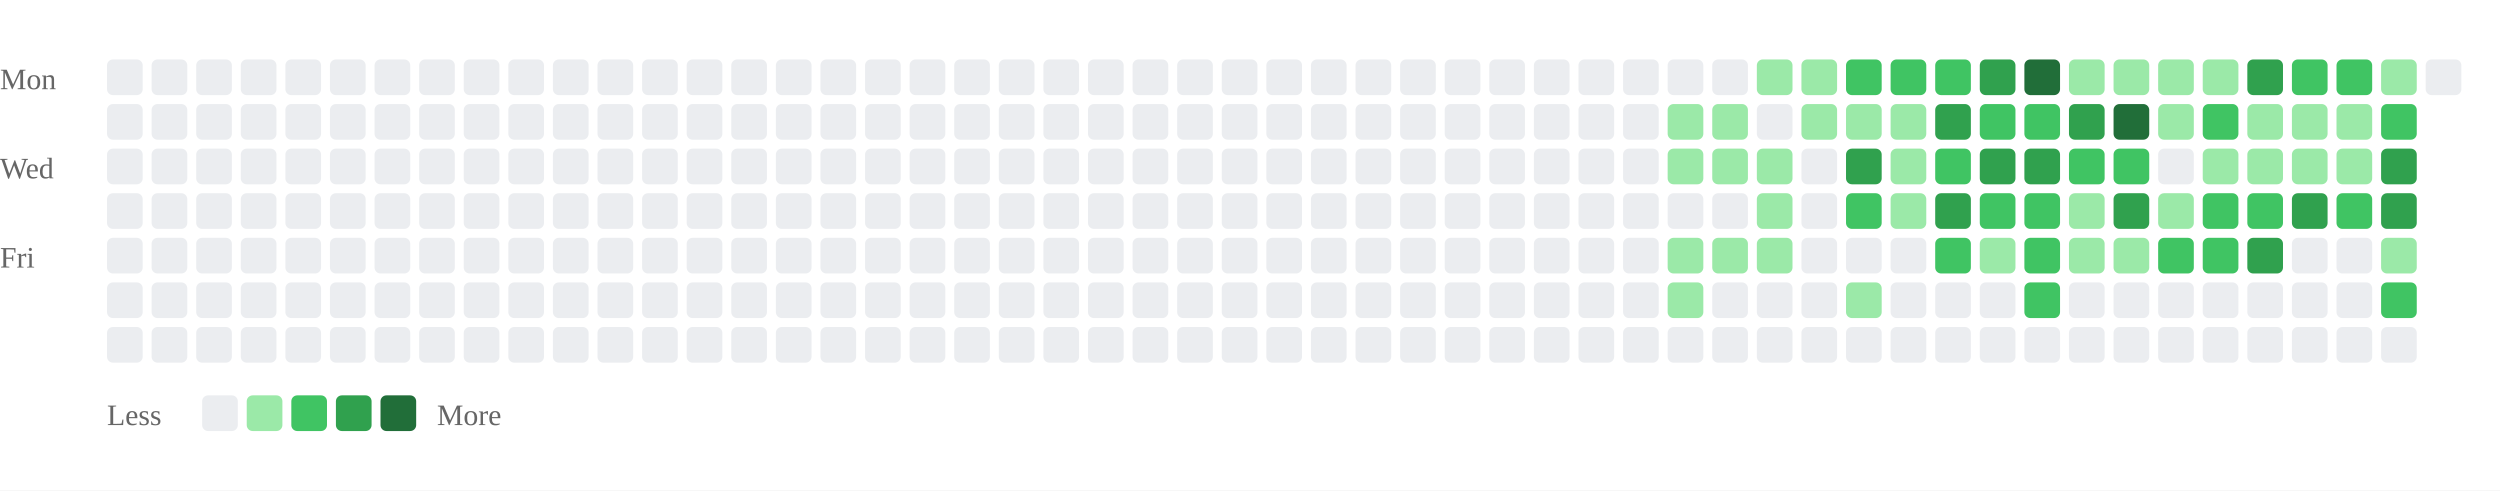
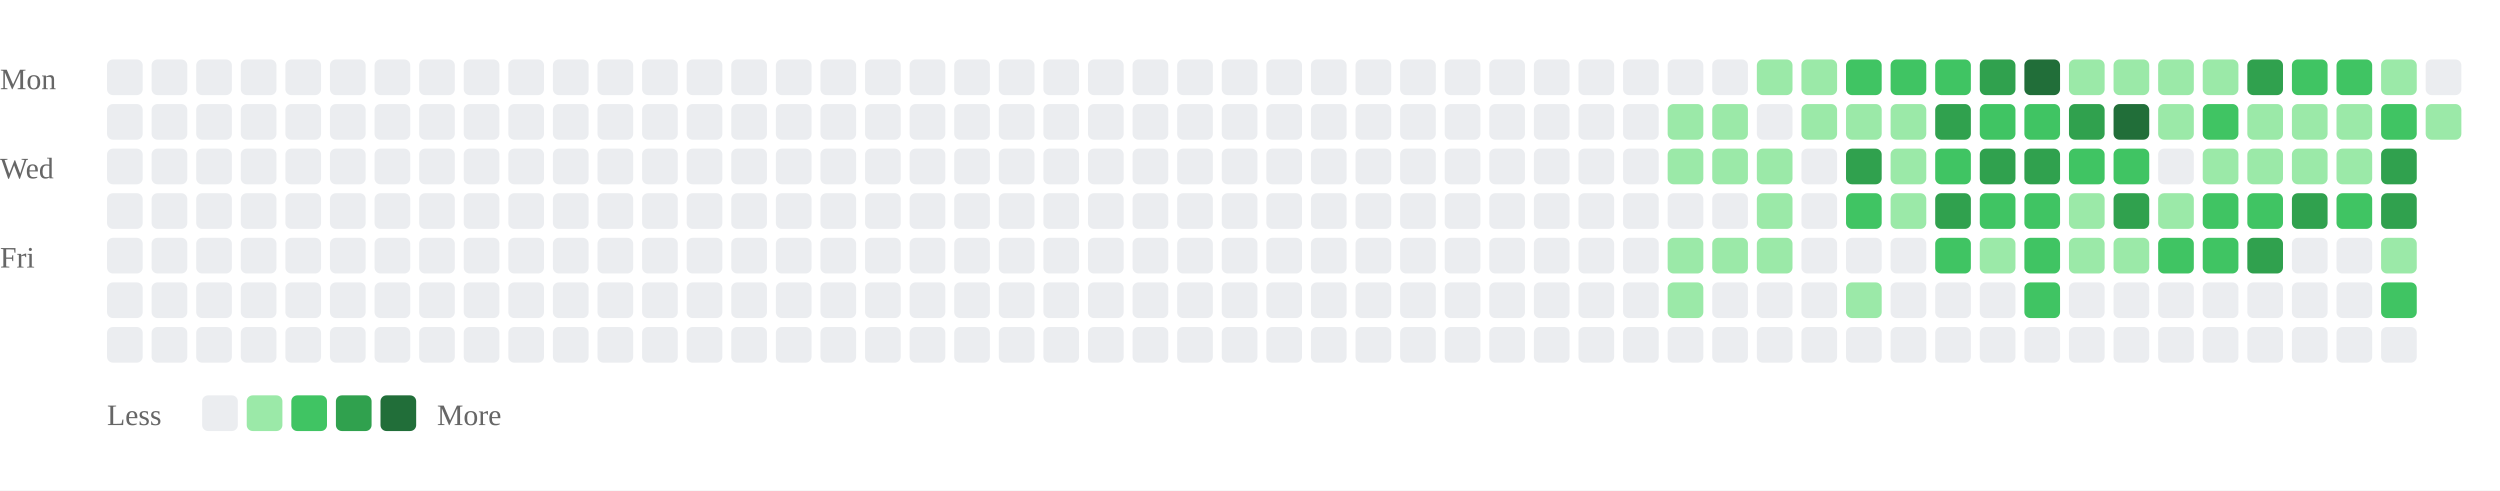
<svg xmlns="http://www.w3.org/2000/svg" width="841" height="165" role="img" aria-label="GitLab contribution heatmap for jianjiale">
  <rect width="100%" height="100%" fill="#ffffff" />
  <text x="0" y="30" font-size="10" fill="#666">Mon</text>
  <text x="0" y="45" font-size="10" fill="#666" />
  <text x="0" y="60" font-size="10" fill="#666">Wed</text>
  <text x="0" y="75" font-size="10" fill="#666" />
  <text x="0" y="90" font-size="10" fill="#666">Fri</text>
  <text x="0" y="105" font-size="10" fill="#666" />
  <text x="0" y="120" font-size="10" fill="#666" />
  <rect x="36" y="20" width="12" height="12" rx="2" fill="#ebedf0" data-date="2025-09-22" data-count="0" />
  <rect x="36" y="35" width="12" height="12" rx="2" fill="#ebedf0" data-date="2025-09-23" data-count="0" />
  <rect x="36" y="50" width="12" height="12" rx="2" fill="#ebedf0" data-date="2025-09-24" data-count="0" />
  <rect x="36" y="65" width="12" height="12" rx="2" fill="#ebedf0" data-date="2025-09-25" data-count="0" />
  <rect x="36" y="80" width="12" height="12" rx="2" fill="#ebedf0" data-date="2025-09-26" data-count="0" />
  <rect x="36" y="95" width="12" height="12" rx="2" fill="#ebedf0" data-date="2025-09-27" data-count="0" />
  <rect x="36" y="110" width="12" height="12" rx="2" fill="#ebedf0" data-date="2025-09-28" data-count="0" />
  <rect x="51" y="20" width="12" height="12" rx="2" fill="#ebedf0" data-date="2025-09-29" data-count="0" />
  <rect x="51" y="35" width="12" height="12" rx="2" fill="#ebedf0" data-date="2025-09-30" data-count="0" />
  <rect x="51" y="50" width="12" height="12" rx="2" fill="#ebedf0" data-date="2025-10-01" data-count="0" />
  <rect x="51" y="65" width="12" height="12" rx="2" fill="#ebedf0" data-date="2025-10-02" data-count="0" />
  <rect x="51" y="80" width="12" height="12" rx="2" fill="#ebedf0" data-date="2025-10-03" data-count="0" />
  <rect x="51" y="95" width="12" height="12" rx="2" fill="#ebedf0" data-date="2025-10-04" data-count="0" />
  <rect x="51" y="110" width="12" height="12" rx="2" fill="#ebedf0" data-date="2025-10-05" data-count="0" />
  <rect x="66" y="20" width="12" height="12" rx="2" fill="#ebedf0" data-date="2025-10-06" data-count="0" />
  <rect x="66" y="35" width="12" height="12" rx="2" fill="#ebedf0" data-date="2025-10-07" data-count="0" />
  <rect x="66" y="50" width="12" height="12" rx="2" fill="#ebedf0" data-date="2025-10-08" data-count="0" />
  <rect x="66" y="65" width="12" height="12" rx="2" fill="#ebedf0" data-date="2025-10-09" data-count="0" />
  <rect x="66" y="80" width="12" height="12" rx="2" fill="#ebedf0" data-date="2025-10-10" data-count="0" />
  <rect x="66" y="95" width="12" height="12" rx="2" fill="#ebedf0" data-date="2025-10-11" data-count="0" />
  <rect x="66" y="110" width="12" height="12" rx="2" fill="#ebedf0" data-date="2025-10-12" data-count="0" />
  <rect x="81" y="20" width="12" height="12" rx="2" fill="#ebedf0" data-date="2025-10-13" data-count="0" />
  <rect x="81" y="35" width="12" height="12" rx="2" fill="#ebedf0" data-date="2025-10-14" data-count="0" />
  <rect x="81" y="50" width="12" height="12" rx="2" fill="#ebedf0" data-date="2025-10-15" data-count="0" />
  <rect x="81" y="65" width="12" height="12" rx="2" fill="#ebedf0" data-date="2025-10-16" data-count="0" />
  <rect x="81" y="80" width="12" height="12" rx="2" fill="#ebedf0" data-date="2025-10-17" data-count="0" />
  <rect x="81" y="95" width="12" height="12" rx="2" fill="#ebedf0" data-date="2025-10-18" data-count="0" />
  <rect x="81" y="110" width="12" height="12" rx="2" fill="#ebedf0" data-date="2025-10-19" data-count="0" />
  <rect x="96" y="20" width="12" height="12" rx="2" fill="#ebedf0" data-date="2025-10-20" data-count="0" />
  <rect x="96" y="35" width="12" height="12" rx="2" fill="#ebedf0" data-date="2025-10-21" data-count="0" />
  <rect x="96" y="50" width="12" height="12" rx="2" fill="#ebedf0" data-date="2025-10-22" data-count="0" />
  <rect x="96" y="65" width="12" height="12" rx="2" fill="#ebedf0" data-date="2025-10-23" data-count="0" />
  <rect x="96" y="80" width="12" height="12" rx="2" fill="#ebedf0" data-date="2025-10-24" data-count="0" />
  <rect x="96" y="95" width="12" height="12" rx="2" fill="#ebedf0" data-date="2025-10-25" data-count="0" />
  <rect x="96" y="110" width="12" height="12" rx="2" fill="#ebedf0" data-date="2025-10-26" data-count="0" />
  <rect x="111" y="20" width="12" height="12" rx="2" fill="#ebedf0" data-date="2025-10-27" data-count="0" />
  <rect x="111" y="35" width="12" height="12" rx="2" fill="#ebedf0" data-date="2025-10-28" data-count="0" />
  <rect x="111" y="50" width="12" height="12" rx="2" fill="#ebedf0" data-date="2025-10-29" data-count="0" />
  <rect x="111" y="65" width="12" height="12" rx="2" fill="#ebedf0" data-date="2025-10-30" data-count="0" />
  <rect x="111" y="80" width="12" height="12" rx="2" fill="#ebedf0" data-date="2025-10-31" data-count="0" />
  <rect x="111" y="95" width="12" height="12" rx="2" fill="#ebedf0" data-date="2025-11-01" data-count="0" />
  <rect x="111" y="110" width="12" height="12" rx="2" fill="#ebedf0" data-date="2025-11-02" data-count="0" />
  <rect x="126" y="20" width="12" height="12" rx="2" fill="#ebedf0" data-date="2025-11-03" data-count="0" />
  <rect x="126" y="35" width="12" height="12" rx="2" fill="#ebedf0" data-date="2025-11-04" data-count="0" />
  <rect x="126" y="50" width="12" height="12" rx="2" fill="#ebedf0" data-date="2025-11-05" data-count="0" />
  <rect x="126" y="65" width="12" height="12" rx="2" fill="#ebedf0" data-date="2025-11-06" data-count="0" />
  <rect x="126" y="80" width="12" height="12" rx="2" fill="#ebedf0" data-date="2025-11-07" data-count="0" />
  <rect x="126" y="95" width="12" height="12" rx="2" fill="#ebedf0" data-date="2025-11-08" data-count="0" />
  <rect x="126" y="110" width="12" height="12" rx="2" fill="#ebedf0" data-date="2025-11-09" data-count="0" />
  <rect x="141" y="20" width="12" height="12" rx="2" fill="#ebedf0" data-date="2025-11-10" data-count="0" />
  <rect x="141" y="35" width="12" height="12" rx="2" fill="#ebedf0" data-date="2025-11-11" data-count="0" />
  <rect x="141" y="50" width="12" height="12" rx="2" fill="#ebedf0" data-date="2025-11-12" data-count="0" />
  <rect x="141" y="65" width="12" height="12" rx="2" fill="#ebedf0" data-date="2025-11-13" data-count="0" />
  <rect x="141" y="80" width="12" height="12" rx="2" fill="#ebedf0" data-date="2025-11-14" data-count="0" />
  <rect x="141" y="95" width="12" height="12" rx="2" fill="#ebedf0" data-date="2025-11-15" data-count="0" />
  <rect x="141" y="110" width="12" height="12" rx="2" fill="#ebedf0" data-date="2025-11-16" data-count="0" />
  <rect x="156" y="20" width="12" height="12" rx="2" fill="#ebedf0" data-date="2025-11-17" data-count="0" />
  <rect x="156" y="35" width="12" height="12" rx="2" fill="#ebedf0" data-date="2025-11-18" data-count="0" />
  <rect x="156" y="50" width="12" height="12" rx="2" fill="#ebedf0" data-date="2025-11-19" data-count="0" />
  <rect x="156" y="65" width="12" height="12" rx="2" fill="#ebedf0" data-date="2025-11-20" data-count="0" />
  <rect x="156" y="80" width="12" height="12" rx="2" fill="#ebedf0" data-date="2025-11-21" data-count="0" />
  <rect x="156" y="95" width="12" height="12" rx="2" fill="#ebedf0" data-date="2025-11-22" data-count="0" />
  <rect x="156" y="110" width="12" height="12" rx="2" fill="#ebedf0" data-date="2025-11-23" data-count="0" />
  <rect x="171" y="20" width="12" height="12" rx="2" fill="#ebedf0" data-date="2025-11-24" data-count="0" />
  <rect x="171" y="35" width="12" height="12" rx="2" fill="#ebedf0" data-date="2025-11-25" data-count="0" />
  <rect x="171" y="50" width="12" height="12" rx="2" fill="#ebedf0" data-date="2025-11-26" data-count="0" />
  <rect x="171" y="65" width="12" height="12" rx="2" fill="#ebedf0" data-date="2025-11-27" data-count="0" />
  <rect x="171" y="80" width="12" height="12" rx="2" fill="#ebedf0" data-date="2025-11-28" data-count="0" />
  <rect x="171" y="95" width="12" height="12" rx="2" fill="#ebedf0" data-date="2025-11-29" data-count="0" />
  <rect x="171" y="110" width="12" height="12" rx="2" fill="#ebedf0" data-date="2025-11-30" data-count="0" />
  <rect x="186" y="20" width="12" height="12" rx="2" fill="#ebedf0" data-date="2025-12-01" data-count="0" />
  <rect x="186" y="35" width="12" height="12" rx="2" fill="#ebedf0" data-date="2025-12-02" data-count="0" />
  <rect x="186" y="50" width="12" height="12" rx="2" fill="#ebedf0" data-date="2025-12-03" data-count="0" />
  <rect x="186" y="65" width="12" height="12" rx="2" fill="#ebedf0" data-date="2025-12-04" data-count="0" />
  <rect x="186" y="80" width="12" height="12" rx="2" fill="#ebedf0" data-date="2025-12-05" data-count="0" />
  <rect x="186" y="95" width="12" height="12" rx="2" fill="#ebedf0" data-date="2025-12-06" data-count="0" />
  <rect x="186" y="110" width="12" height="12" rx="2" fill="#ebedf0" data-date="2025-12-07" data-count="0" />
  <rect x="201" y="20" width="12" height="12" rx="2" fill="#ebedf0" data-date="2025-12-08" data-count="0" />
  <rect x="201" y="35" width="12" height="12" rx="2" fill="#ebedf0" data-date="2025-12-09" data-count="0" />
  <rect x="201" y="50" width="12" height="12" rx="2" fill="#ebedf0" data-date="2025-12-10" data-count="0" />
  <rect x="201" y="65" width="12" height="12" rx="2" fill="#ebedf0" data-date="2025-12-11" data-count="0" />
  <rect x="201" y="80" width="12" height="12" rx="2" fill="#ebedf0" data-date="2025-12-12" data-count="0" />
  <rect x="201" y="95" width="12" height="12" rx="2" fill="#ebedf0" data-date="2025-12-13" data-count="0" />
  <rect x="201" y="110" width="12" height="12" rx="2" fill="#ebedf0" data-date="2025-12-14" data-count="0" />
  <rect x="216" y="20" width="12" height="12" rx="2" fill="#ebedf0" data-date="2025-12-15" data-count="0" />
  <rect x="216" y="35" width="12" height="12" rx="2" fill="#ebedf0" data-date="2025-12-16" data-count="0" />
  <rect x="216" y="50" width="12" height="12" rx="2" fill="#ebedf0" data-date="2025-12-17" data-count="0" />
  <rect x="216" y="65" width="12" height="12" rx="2" fill="#ebedf0" data-date="2025-12-18" data-count="0" />
  <rect x="216" y="80" width="12" height="12" rx="2" fill="#ebedf0" data-date="2025-12-19" data-count="0" />
  <rect x="216" y="95" width="12" height="12" rx="2" fill="#ebedf0" data-date="2025-12-20" data-count="0" />
  <rect x="216" y="110" width="12" height="12" rx="2" fill="#ebedf0" data-date="2025-12-21" data-count="0" />
  <rect x="231" y="20" width="12" height="12" rx="2" fill="#ebedf0" data-date="2025-12-22" data-count="0" />
  <rect x="231" y="35" width="12" height="12" rx="2" fill="#ebedf0" data-date="2025-12-23" data-count="0" />
  <rect x="231" y="50" width="12" height="12" rx="2" fill="#ebedf0" data-date="2025-12-24" data-count="0" />
  <rect x="231" y="65" width="12" height="12" rx="2" fill="#ebedf0" data-date="2025-12-25" data-count="0" />
  <rect x="231" y="80" width="12" height="12" rx="2" fill="#ebedf0" data-date="2025-12-26" data-count="0" />
  <rect x="231" y="95" width="12" height="12" rx="2" fill="#ebedf0" data-date="2025-12-27" data-count="0" />
  <rect x="231" y="110" width="12" height="12" rx="2" fill="#ebedf0" data-date="2025-12-28" data-count="0" />
  <rect x="246" y="20" width="12" height="12" rx="2" fill="#ebedf0" data-date="2025-12-29" data-count="0" />
  <rect x="246" y="35" width="12" height="12" rx="2" fill="#ebedf0" data-date="2025-12-30" data-count="0" />
  <rect x="246" y="50" width="12" height="12" rx="2" fill="#ebedf0" data-date="2025-12-31" data-count="0" />
  <rect x="246" y="65" width="12" height="12" rx="2" fill="#ebedf0" data-date="2026-01-01" data-count="0" />
  <rect x="246" y="80" width="12" height="12" rx="2" fill="#ebedf0" data-date="2026-01-02" data-count="0" />
  <rect x="246" y="95" width="12" height="12" rx="2" fill="#ebedf0" data-date="2026-01-03" data-count="0" />
  <rect x="246" y="110" width="12" height="12" rx="2" fill="#ebedf0" data-date="2026-01-04" data-count="0" />
  <rect x="261" y="20" width="12" height="12" rx="2" fill="#ebedf0" data-date="2026-01-05" data-count="0" />
  <rect x="261" y="35" width="12" height="12" rx="2" fill="#ebedf0" data-date="2026-01-06" data-count="0" />
  <rect x="261" y="50" width="12" height="12" rx="2" fill="#ebedf0" data-date="2026-01-07" data-count="0" />
  <rect x="261" y="65" width="12" height="12" rx="2" fill="#ebedf0" data-date="2026-01-08" data-count="0" />
  <rect x="261" y="80" width="12" height="12" rx="2" fill="#ebedf0" data-date="2026-01-09" data-count="0" />
  <rect x="261" y="95" width="12" height="12" rx="2" fill="#ebedf0" data-date="2026-01-10" data-count="0" />
  <rect x="261" y="110" width="12" height="12" rx="2" fill="#ebedf0" data-date="2026-01-11" data-count="0" />
  <rect x="276" y="20" width="12" height="12" rx="2" fill="#ebedf0" data-date="2026-01-12" data-count="0" />
  <rect x="276" y="35" width="12" height="12" rx="2" fill="#ebedf0" data-date="2026-01-13" data-count="0" />
  <rect x="276" y="50" width="12" height="12" rx="2" fill="#ebedf0" data-date="2026-01-14" data-count="0" />
  <rect x="276" y="65" width="12" height="12" rx="2" fill="#ebedf0" data-date="2026-01-15" data-count="0" />
  <rect x="276" y="80" width="12" height="12" rx="2" fill="#ebedf0" data-date="2026-01-16" data-count="0" />
  <rect x="276" y="95" width="12" height="12" rx="2" fill="#ebedf0" data-date="2026-01-17" data-count="0" />
  <rect x="276" y="110" width="12" height="12" rx="2" fill="#ebedf0" data-date="2026-01-18" data-count="0" />
  <rect x="291" y="20" width="12" height="12" rx="2" fill="#ebedf0" data-date="2026-01-19" data-count="0" />
  <rect x="291" y="35" width="12" height="12" rx="2" fill="#ebedf0" data-date="2026-01-20" data-count="0" />
  <rect x="291" y="50" width="12" height="12" rx="2" fill="#ebedf0" data-date="2026-01-21" data-count="0" />
  <rect x="291" y="65" width="12" height="12" rx="2" fill="#ebedf0" data-date="2026-01-22" data-count="0" />
  <rect x="291" y="80" width="12" height="12" rx="2" fill="#ebedf0" data-date="2026-01-23" data-count="0" />
  <rect x="291" y="95" width="12" height="12" rx="2" fill="#ebedf0" data-date="2026-01-24" data-count="0" />
  <rect x="291" y="110" width="12" height="12" rx="2" fill="#ebedf0" data-date="2026-01-25" data-count="0" />
  <rect x="306" y="20" width="12" height="12" rx="2" fill="#ebedf0" data-date="2026-01-26" data-count="0" />
  <rect x="306" y="35" width="12" height="12" rx="2" fill="#ebedf0" data-date="2026-01-27" data-count="0" />
  <rect x="306" y="50" width="12" height="12" rx="2" fill="#ebedf0" data-date="2026-01-28" data-count="0" />
  <rect x="306" y="65" width="12" height="12" rx="2" fill="#ebedf0" data-date="2026-01-29" data-count="0" />
  <rect x="306" y="80" width="12" height="12" rx="2" fill="#ebedf0" data-date="2026-01-30" data-count="0" />
  <rect x="306" y="95" width="12" height="12" rx="2" fill="#ebedf0" data-date="2026-01-31" data-count="0" />
  <rect x="306" y="110" width="12" height="12" rx="2" fill="#ebedf0" data-date="2026-02-01" data-count="0" />
  <rect x="321" y="20" width="12" height="12" rx="2" fill="#ebedf0" data-date="2026-02-02" data-count="0" />
  <rect x="321" y="35" width="12" height="12" rx="2" fill="#ebedf0" data-date="2026-02-03" data-count="0" />
  <rect x="321" y="50" width="12" height="12" rx="2" fill="#ebedf0" data-date="2026-02-04" data-count="0" />
  <rect x="321" y="65" width="12" height="12" rx="2" fill="#ebedf0" data-date="2026-02-05" data-count="0" />
  <rect x="321" y="80" width="12" height="12" rx="2" fill="#ebedf0" data-date="2026-02-06" data-count="0" />
  <rect x="321" y="95" width="12" height="12" rx="2" fill="#ebedf0" data-date="2026-02-07" data-count="0" />
  <rect x="321" y="110" width="12" height="12" rx="2" fill="#ebedf0" data-date="2026-02-08" data-count="0" />
  <rect x="336" y="20" width="12" height="12" rx="2" fill="#ebedf0" data-date="2026-02-09" data-count="0" />
  <rect x="336" y="35" width="12" height="12" rx="2" fill="#ebedf0" data-date="2026-02-10" data-count="0" />
  <rect x="336" y="50" width="12" height="12" rx="2" fill="#ebedf0" data-date="2026-02-11" data-count="0" />
  <rect x="336" y="65" width="12" height="12" rx="2" fill="#ebedf0" data-date="2026-02-12" data-count="0" />
  <rect x="336" y="80" width="12" height="12" rx="2" fill="#ebedf0" data-date="2026-02-13" data-count="0" />
  <rect x="336" y="95" width="12" height="12" rx="2" fill="#ebedf0" data-date="2026-02-14" data-count="0" />
  <rect x="336" y="110" width="12" height="12" rx="2" fill="#ebedf0" data-date="2026-02-15" data-count="0" />
  <rect x="351" y="20" width="12" height="12" rx="2" fill="#ebedf0" data-date="2026-02-16" data-count="0" />
  <rect x="351" y="35" width="12" height="12" rx="2" fill="#ebedf0" data-date="2026-02-17" data-count="0" />
  <rect x="351" y="50" width="12" height="12" rx="2" fill="#ebedf0" data-date="2026-02-18" data-count="0" />
  <rect x="351" y="65" width="12" height="12" rx="2" fill="#ebedf0" data-date="2026-02-19" data-count="0" />
  <rect x="351" y="80" width="12" height="12" rx="2" fill="#ebedf0" data-date="2026-02-20" data-count="0" />
  <rect x="351" y="95" width="12" height="12" rx="2" fill="#ebedf0" data-date="2026-02-21" data-count="0" />
  <rect x="351" y="110" width="12" height="12" rx="2" fill="#ebedf0" data-date="2026-02-22" data-count="0" />
  <rect x="366" y="20" width="12" height="12" rx="2" fill="#ebedf0" data-date="2026-02-23" data-count="0" />
  <rect x="366" y="35" width="12" height="12" rx="2" fill="#ebedf0" data-date="2026-02-24" data-count="0" />
  <rect x="366" y="50" width="12" height="12" rx="2" fill="#ebedf0" data-date="2026-02-25" data-count="0" />
  <rect x="366" y="65" width="12" height="12" rx="2" fill="#ebedf0" data-date="2026-02-26" data-count="0" />
  <rect x="366" y="80" width="12" height="12" rx="2" fill="#ebedf0" data-date="2026-02-27" data-count="0" />
  <rect x="366" y="95" width="12" height="12" rx="2" fill="#ebedf0" data-date="2026-02-28" data-count="0" />
  <rect x="366" y="110" width="12" height="12" rx="2" fill="#ebedf0" data-date="2026-03-01" data-count="0" />
  <rect x="381" y="20" width="12" height="12" rx="2" fill="#ebedf0" data-date="2026-03-02" data-count="0" />
  <rect x="381" y="35" width="12" height="12" rx="2" fill="#ebedf0" data-date="2026-03-03" data-count="0" />
  <rect x="381" y="50" width="12" height="12" rx="2" fill="#ebedf0" data-date="2026-03-04" data-count="0" />
  <rect x="381" y="65" width="12" height="12" rx="2" fill="#ebedf0" data-date="2026-03-05" data-count="0" />
  <rect x="381" y="80" width="12" height="12" rx="2" fill="#ebedf0" data-date="2026-03-06" data-count="0" />
  <rect x="381" y="95" width="12" height="12" rx="2" fill="#ebedf0" data-date="2026-03-07" data-count="0" />
  <rect x="381" y="110" width="12" height="12" rx="2" fill="#ebedf0" data-date="2026-03-08" data-count="0" />
  <rect x="396" y="20" width="12" height="12" rx="2" fill="#ebedf0" data-date="2026-03-09" data-count="0" />
  <rect x="396" y="35" width="12" height="12" rx="2" fill="#ebedf0" data-date="2026-03-10" data-count="0" />
  <rect x="396" y="50" width="12" height="12" rx="2" fill="#ebedf0" data-date="2026-03-11" data-count="0" />
  <rect x="396" y="65" width="12" height="12" rx="2" fill="#ebedf0" data-date="2026-03-12" data-count="0" />
  <rect x="396" y="80" width="12" height="12" rx="2" fill="#ebedf0" data-date="2026-03-13" data-count="0" />
  <rect x="396" y="95" width="12" height="12" rx="2" fill="#ebedf0" data-date="2026-03-14" data-count="0" />
  <rect x="396" y="110" width="12" height="12" rx="2" fill="#ebedf0" data-date="2026-03-15" data-count="0" />
  <rect x="411" y="20" width="12" height="12" rx="2" fill="#ebedf0" data-date="2026-03-16" data-count="0" />
  <rect x="411" y="35" width="12" height="12" rx="2" fill="#ebedf0" data-date="2026-03-17" data-count="0" />
  <rect x="411" y="50" width="12" height="12" rx="2" fill="#ebedf0" data-date="2026-03-18" data-count="0" />
  <rect x="411" y="65" width="12" height="12" rx="2" fill="#ebedf0" data-date="2026-03-19" data-count="0" />
  <rect x="411" y="80" width="12" height="12" rx="2" fill="#ebedf0" data-date="2026-03-20" data-count="0" />
  <rect x="411" y="95" width="12" height="12" rx="2" fill="#ebedf0" data-date="2026-03-21" data-count="0" />
  <rect x="411" y="110" width="12" height="12" rx="2" fill="#ebedf0" data-date="2026-03-22" data-count="0" />
  <rect x="426" y="20" width="12" height="12" rx="2" fill="#ebedf0" data-date="2026-03-23" data-count="0" />
  <rect x="426" y="35" width="12" height="12" rx="2" fill="#ebedf0" data-date="2026-03-24" data-count="0" />
  <rect x="426" y="50" width="12" height="12" rx="2" fill="#ebedf0" data-date="2026-03-25" data-count="0" />
  <rect x="426" y="65" width="12" height="12" rx="2" fill="#ebedf0" data-date="2026-03-26" data-count="0" />
  <rect x="426" y="80" width="12" height="12" rx="2" fill="#ebedf0" data-date="2026-03-27" data-count="0" />
  <rect x="426" y="95" width="12" height="12" rx="2" fill="#ebedf0" data-date="2026-03-28" data-count="0" />
  <rect x="426" y="110" width="12" height="12" rx="2" fill="#ebedf0" data-date="2026-03-29" data-count="0" />
  <rect x="441" y="20" width="12" height="12" rx="2" fill="#ebedf0" data-date="2026-03-30" data-count="0" />
  <rect x="441" y="35" width="12" height="12" rx="2" fill="#ebedf0" data-date="2026-03-31" data-count="0" />
  <rect x="441" y="50" width="12" height="12" rx="2" fill="#ebedf0" data-date="2026-04-01" data-count="0" />
  <rect x="441" y="65" width="12" height="12" rx="2" fill="#ebedf0" data-date="2026-04-02" data-count="0" />
  <rect x="441" y="80" width="12" height="12" rx="2" fill="#ebedf0" data-date="2026-04-03" data-count="0" />
  <rect x="441" y="95" width="12" height="12" rx="2" fill="#ebedf0" data-date="2026-04-04" data-count="0" />
  <rect x="441" y="110" width="12" height="12" rx="2" fill="#ebedf0" data-date="2026-04-05" data-count="0" />
  <rect x="456" y="20" width="12" height="12" rx="2" fill="#ebedf0" data-date="2026-04-06" data-count="0" />
  <rect x="456" y="35" width="12" height="12" rx="2" fill="#ebedf0" data-date="2026-04-07" data-count="0" />
  <rect x="456" y="50" width="12" height="12" rx="2" fill="#ebedf0" data-date="2026-04-08" data-count="0" />
  <rect x="456" y="65" width="12" height="12" rx="2" fill="#ebedf0" data-date="2026-04-09" data-count="0" />
  <rect x="456" y="80" width="12" height="12" rx="2" fill="#ebedf0" data-date="2026-04-10" data-count="0" />
  <rect x="456" y="95" width="12" height="12" rx="2" fill="#ebedf0" data-date="2026-04-11" data-count="0" />
  <rect x="456" y="110" width="12" height="12" rx="2" fill="#ebedf0" data-date="2026-04-12" data-count="0" />
  <rect x="471" y="20" width="12" height="12" rx="2" fill="#ebedf0" data-date="2026-04-13" data-count="0" />
  <rect x="471" y="35" width="12" height="12" rx="2" fill="#ebedf0" data-date="2026-04-14" data-count="0" />
  <rect x="471" y="50" width="12" height="12" rx="2" fill="#ebedf0" data-date="2026-04-15" data-count="0" />
  <rect x="471" y="65" width="12" height="12" rx="2" fill="#ebedf0" data-date="2026-04-16" data-count="0" />
  <rect x="471" y="80" width="12" height="12" rx="2" fill="#ebedf0" data-date="2026-04-17" data-count="0" />
  <rect x="471" y="95" width="12" height="12" rx="2" fill="#ebedf0" data-date="2026-04-18" data-count="0" />
  <rect x="471" y="110" width="12" height="12" rx="2" fill="#ebedf0" data-date="2026-04-19" data-count="0" />
  <rect x="486" y="20" width="12" height="12" rx="2" fill="#ebedf0" data-date="2026-04-20" data-count="0" />
  <rect x="486" y="35" width="12" height="12" rx="2" fill="#ebedf0" data-date="2026-04-21" data-count="0" />
  <rect x="486" y="50" width="12" height="12" rx="2" fill="#ebedf0" data-date="2026-04-22" data-count="0" />
  <rect x="486" y="65" width="12" height="12" rx="2" fill="#ebedf0" data-date="2026-04-23" data-count="0" />
  <rect x="486" y="80" width="12" height="12" rx="2" fill="#ebedf0" data-date="2026-04-24" data-count="0" />
  <rect x="486" y="95" width="12" height="12" rx="2" fill="#ebedf0" data-date="2026-04-25" data-count="0" />
  <rect x="486" y="110" width="12" height="12" rx="2" fill="#ebedf0" data-date="2026-04-26" data-count="0" />
  <rect x="501" y="20" width="12" height="12" rx="2" fill="#ebedf0" data-date="2026-04-27" data-count="0" />
  <rect x="501" y="35" width="12" height="12" rx="2" fill="#ebedf0" data-date="2026-04-28" data-count="0" />
  <rect x="501" y="50" width="12" height="12" rx="2" fill="#ebedf0" data-date="2026-04-29" data-count="0" />
  <rect x="501" y="65" width="12" height="12" rx="2" fill="#ebedf0" data-date="2026-04-30" data-count="0" />
  <rect x="501" y="80" width="12" height="12" rx="2" fill="#ebedf0" data-date="2026-05-01" data-count="0" />
  <rect x="501" y="95" width="12" height="12" rx="2" fill="#ebedf0" data-date="2026-05-02" data-count="0" />
  <rect x="501" y="110" width="12" height="12" rx="2" fill="#ebedf0" data-date="2026-05-03" data-count="0" />
  <rect x="516" y="20" width="12" height="12" rx="2" fill="#ebedf0" data-date="2026-05-04" data-count="0" />
  <rect x="516" y="35" width="12" height="12" rx="2" fill="#ebedf0" data-date="2026-05-05" data-count="0" />
  <rect x="516" y="50" width="12" height="12" rx="2" fill="#ebedf0" data-date="2026-05-06" data-count="0" />
  <rect x="516" y="65" width="12" height="12" rx="2" fill="#ebedf0" data-date="2026-05-07" data-count="0" />
  <rect x="516" y="80" width="12" height="12" rx="2" fill="#ebedf0" data-date="2026-05-08" data-count="0" />
  <rect x="516" y="95" width="12" height="12" rx="2" fill="#ebedf0" data-date="2026-05-09" data-count="0" />
  <rect x="516" y="110" width="12" height="12" rx="2" fill="#ebedf0" data-date="2026-05-10" data-count="0" />
  <rect x="531" y="20" width="12" height="12" rx="2" fill="#ebedf0" data-date="2026-05-11" data-count="0" />
  <rect x="531" y="35" width="12" height="12" rx="2" fill="#ebedf0" data-date="2026-05-12" data-count="0" />
  <rect x="531" y="50" width="12" height="12" rx="2" fill="#ebedf0" data-date="2026-05-13" data-count="0" />
  <rect x="531" y="65" width="12" height="12" rx="2" fill="#ebedf0" data-date="2026-05-14" data-count="0" />
  <rect x="531" y="80" width="12" height="12" rx="2" fill="#ebedf0" data-date="2026-05-15" data-count="0" />
  <rect x="531" y="95" width="12" height="12" rx="2" fill="#ebedf0" data-date="2026-05-16" data-count="0" />
  <rect x="531" y="110" width="12" height="12" rx="2" fill="#ebedf0" data-date="2026-05-17" data-count="0" />
  <rect x="546" y="20" width="12" height="12" rx="2" fill="#ebedf0" data-date="2026-05-18" data-count="0" />
  <rect x="546" y="35" width="12" height="12" rx="2" fill="#ebedf0" data-date="2026-05-19" data-count="0" />
  <rect x="546" y="50" width="12" height="12" rx="2" fill="#ebedf0" data-date="2026-05-20" data-count="0" />
  <rect x="546" y="65" width="12" height="12" rx="2" fill="#ebedf0" data-date="2026-05-21" data-count="0" />
  <rect x="546" y="80" width="12" height="12" rx="2" fill="#ebedf0" data-date="2026-05-22" data-count="0" />
  <rect x="546" y="95" width="12" height="12" rx="2" fill="#ebedf0" data-date="2026-05-23" data-count="0" />
  <rect x="546" y="110" width="12" height="12" rx="2" fill="#ebedf0" data-date="2026-05-24" data-count="0" />
  <rect x="561" y="20" width="12" height="12" rx="2" fill="#ebedf0" data-date="2026-05-25" data-count="0" />
  <rect x="561" y="35" width="12" height="12" rx="2" fill="#9be9a8" data-date="2026-05-26" data-count="1" />
  <rect x="561" y="50" width="12" height="12" rx="2" fill="#9be9a8" data-date="2026-05-27" data-count="1" />
  <rect x="561" y="65" width="12" height="12" rx="2" fill="#ebedf0" data-date="2026-05-28" data-count="0" />
  <rect x="561" y="80" width="12" height="12" rx="2" fill="#9be9a8" data-date="2026-05-29" data-count="7" />
  <rect x="561" y="95" width="12" height="12" rx="2" fill="#9be9a8" data-date="2026-05-30" data-count="2" />
  <rect x="561" y="110" width="12" height="12" rx="2" fill="#ebedf0" data-date="2026-05-31" data-count="0" />
  <rect x="576" y="20" width="12" height="12" rx="2" fill="#ebedf0" data-date="2026-06-01" data-count="0" />
  <rect x="576" y="35" width="12" height="12" rx="2" fill="#9be9a8" data-date="2026-06-02" data-count="2" />
  <rect x="576" y="50" width="12" height="12" rx="2" fill="#9be9a8" data-date="2026-06-03" data-count="4" />
  <rect x="576" y="65" width="12" height="12" rx="2" fill="#ebedf0" data-date="2026-06-04" data-count="0" />
  <rect x="576" y="80" width="12" height="12" rx="2" fill="#9be9a8" data-date="2026-06-05" data-count="1" />
  <rect x="576" y="95" width="12" height="12" rx="2" fill="#ebedf0" data-date="2026-06-06" data-count="0" />
  <rect x="576" y="110" width="12" height="12" rx="2" fill="#ebedf0" data-date="2026-06-07" data-count="0" />
  <rect x="591" y="20" width="12" height="12" rx="2" fill="#9be9a8" data-date="2026-06-08" data-count="3" />
  <rect x="591" y="35" width="12" height="12" rx="2" fill="#ebedf0" data-date="2026-06-09" data-count="0" />
  <rect x="591" y="50" width="12" height="12" rx="2" fill="#9be9a8" data-date="2026-06-10" data-count="3" />
  <rect x="591" y="65" width="12" height="12" rx="2" fill="#9be9a8" data-date="2026-06-11" data-count="1" />
  <rect x="591" y="80" width="12" height="12" rx="2" fill="#9be9a8" data-date="2026-06-12" data-count="4" />
  <rect x="591" y="95" width="12" height="12" rx="2" fill="#ebedf0" data-date="2026-06-13" data-count="0" />
  <rect x="591" y="110" width="12" height="12" rx="2" fill="#ebedf0" data-date="2026-06-14" data-count="0" />
  <rect x="606" y="20" width="12" height="12" rx="2" fill="#9be9a8" data-date="2026-06-15" data-count="4" />
  <rect x="606" y="35" width="12" height="12" rx="2" fill="#9be9a8" data-date="2026-06-16" data-count="4" />
  <rect x="606" y="50" width="12" height="12" rx="2" fill="#ebedf0" data-date="2026-06-17" data-count="0" />
  <rect x="606" y="65" width="12" height="12" rx="2" fill="#ebedf0" data-date="2026-06-18" data-count="0" />
  <rect x="606" y="80" width="12" height="12" rx="2" fill="#ebedf0" data-date="2026-06-19" data-count="0" />
  <rect x="606" y="95" width="12" height="12" rx="2" fill="#ebedf0" data-date="2026-06-20" data-count="0" />
  <rect x="606" y="110" width="12" height="12" rx="2" fill="#ebedf0" data-date="2026-06-21" data-count="0" />
  <rect x="621" y="20" width="12" height="12" rx="2" fill="#40c463" data-date="2026-06-22" data-count="11" />
  <rect x="621" y="35" width="12" height="12" rx="2" fill="#9be9a8" data-date="2026-06-23" data-count="4" />
  <rect x="621" y="50" width="12" height="12" rx="2" fill="#30a14e" data-date="2026-06-24" data-count="19" />
  <rect x="621" y="65" width="12" height="12" rx="2" fill="#40c463" data-date="2026-06-25" data-count="10" />
  <rect x="621" y="80" width="12" height="12" rx="2" fill="#ebedf0" data-date="2026-06-26" data-count="0" />
  <rect x="621" y="95" width="12" height="12" rx="2" fill="#9be9a8" data-date="2026-06-27" data-count="3" />
  <rect x="621" y="110" width="12" height="12" rx="2" fill="#ebedf0" data-date="2026-06-28" data-count="0" />
  <rect x="636" y="20" width="12" height="12" rx="2" fill="#40c463" data-date="2026-06-29" data-count="12" />
  <rect x="636" y="35" width="12" height="12" rx="2" fill="#9be9a8" data-date="2026-06-30" data-count="3" />
  <rect x="636" y="50" width="12" height="12" rx="2" fill="#9be9a8" data-date="2026-07-01" data-count="4" />
  <rect x="636" y="65" width="12" height="12" rx="2" fill="#9be9a8" data-date="2026-07-02" data-count="4" />
  <rect x="636" y="80" width="12" height="12" rx="2" fill="#ebedf0" data-date="2026-07-03" data-count="0" />
  <rect x="636" y="95" width="12" height="12" rx="2" fill="#ebedf0" data-date="2026-07-04" data-count="0" />
  <rect x="636" y="110" width="12" height="12" rx="2" fill="#ebedf0" data-date="2026-07-05" data-count="0" />
  <rect x="651" y="20" width="12" height="12" rx="2" fill="#40c463" data-date="2026-07-06" data-count="15" />
  <rect x="651" y="35" width="12" height="12" rx="2" fill="#30a14e" data-date="2026-07-07" data-count="16" />
  <rect x="651" y="50" width="12" height="12" rx="2" fill="#40c463" data-date="2026-07-08" data-count="15" />
  <rect x="651" y="65" width="12" height="12" rx="2" fill="#30a14e" data-date="2026-07-09" data-count="17" />
  <rect x="651" y="80" width="12" height="12" rx="2" fill="#40c463" data-date="2026-07-10" data-count="9" />
  <rect x="651" y="95" width="12" height="12" rx="2" fill="#ebedf0" data-date="2026-07-11" data-count="0" />
  <rect x="651" y="110" width="12" height="12" rx="2" fill="#ebedf0" data-date="2026-07-12" data-count="0" />
  <rect x="666" y="20" width="12" height="12" rx="2" fill="#30a14e" data-date="2026-07-13" data-count="19" />
  <rect x="666" y="35" width="12" height="12" rx="2" fill="#40c463" data-date="2026-07-14" data-count="10" />
  <rect x="666" y="50" width="12" height="12" rx="2" fill="#30a14e" data-date="2026-07-15" data-count="20" />
  <rect x="666" y="65" width="12" height="12" rx="2" fill="#40c463" data-date="2026-07-16" data-count="12" />
  <rect x="666" y="80" width="12" height="12" rx="2" fill="#9be9a8" data-date="2026-07-17" data-count="6" />
  <rect x="666" y="95" width="12" height="12" rx="2" fill="#ebedf0" data-date="2026-07-18" data-count="0" />
  <rect x="666" y="110" width="12" height="12" rx="2" fill="#ebedf0" data-date="2026-07-19" data-count="0" />
  <rect x="681" y="20" width="12" height="12" rx="2" fill="#216e39" data-date="2026-07-20" data-count="31" />
  <rect x="681" y="35" width="12" height="12" rx="2" fill="#40c463" data-date="2026-07-21" data-count="12" />
  <rect x="681" y="50" width="12" height="12" rx="2" fill="#30a14e" data-date="2026-07-22" data-count="16" />
  <rect x="681" y="65" width="12" height="12" rx="2" fill="#40c463" data-date="2026-07-23" data-count="14" />
  <rect x="681" y="80" width="12" height="12" rx="2" fill="#40c463" data-date="2026-07-24" data-count="14" />
  <rect x="681" y="95" width="12" height="12" rx="2" fill="#40c463" data-date="2026-07-25" data-count="11" />
  <rect x="681" y="110" width="12" height="12" rx="2" fill="#ebedf0" data-date="2026-07-26" data-count="0" />
  <rect x="696" y="20" width="12" height="12" rx="2" fill="#9be9a8" data-date="2026-07-27" data-count="1" />
  <rect x="696" y="35" width="12" height="12" rx="2" fill="#30a14e" data-date="2026-07-28" data-count="21" />
  <rect x="696" y="50" width="12" height="12" rx="2" fill="#40c463" data-date="2026-07-29" data-count="8" />
  <rect x="696" y="65" width="12" height="12" rx="2" fill="#9be9a8" data-date="2026-07-30" data-count="1" />
  <rect x="696" y="80" width="12" height="12" rx="2" fill="#9be9a8" data-date="2026-07-31" data-count="3" />
  <rect x="696" y="95" width="12" height="12" rx="2" fill="#ebedf0" data-date="2026-08-01" data-count="0" />
  <rect x="696" y="110" width="12" height="12" rx="2" fill="#ebedf0" data-date="2026-08-02" data-count="0" />
  <rect x="711" y="20" width="12" height="12" rx="2" fill="#9be9a8" data-date="2026-08-03" data-count="5" />
  <rect x="711" y="35" width="12" height="12" rx="2" fill="#216e39" data-date="2026-08-04" data-count="25" />
  <rect x="711" y="50" width="12" height="12" rx="2" fill="#40c463" data-date="2026-08-05" data-count="14" />
  <rect x="711" y="65" width="12" height="12" rx="2" fill="#30a14e" data-date="2026-08-06" data-count="16" />
  <rect x="711" y="80" width="12" height="12" rx="2" fill="#9be9a8" data-date="2026-08-07" data-count="3" />
  <rect x="711" y="95" width="12" height="12" rx="2" fill="#ebedf0" data-date="2026-08-08" data-count="0" />
  <rect x="711" y="110" width="12" height="12" rx="2" fill="#ebedf0" data-date="2026-08-09" data-count="0" />
  <rect x="726" y="20" width="12" height="12" rx="2" fill="#9be9a8" data-date="2026-08-10" data-count="7" />
  <rect x="726" y="35" width="12" height="12" rx="2" fill="#9be9a8" data-date="2026-08-11" data-count="2" />
  <rect x="726" y="50" width="12" height="12" rx="2" fill="#ebedf0" data-date="2026-08-12" data-count="0" />
  <rect x="726" y="65" width="12" height="12" rx="2" fill="#9be9a8" data-date="2026-08-13" data-count="6" />
  <rect x="726" y="80" width="12" height="12" rx="2" fill="#40c463" data-date="2026-08-14" data-count="12" />
  <rect x="726" y="95" width="12" height="12" rx="2" fill="#ebedf0" data-date="2026-08-15" data-count="0" />
  <rect x="726" y="110" width="12" height="12" rx="2" fill="#ebedf0" data-date="2026-08-16" data-count="0" />
  <rect x="741" y="20" width="12" height="12" rx="2" fill="#9be9a8" data-date="2026-08-17" data-count="2" />
  <rect x="741" y="35" width="12" height="12" rx="2" fill="#40c463" data-date="2026-08-18" data-count="14" />
  <rect x="741" y="50" width="12" height="12" rx="2" fill="#9be9a8" data-date="2026-08-19" data-count="6" />
  <rect x="741" y="65" width="12" height="12" rx="2" fill="#40c463" data-date="2026-08-20" data-count="14" />
  <rect x="741" y="80" width="12" height="12" rx="2" fill="#40c463" data-date="2026-08-21" data-count="11" />
  <rect x="741" y="95" width="12" height="12" rx="2" fill="#ebedf0" data-date="2026-08-22" data-count="0" />
  <rect x="741" y="110" width="12" height="12" rx="2" fill="#ebedf0" data-date="2026-08-23" data-count="0" />
  <rect x="756" y="20" width="12" height="12" rx="2" fill="#30a14e" data-date="2026-08-24" data-count="19" />
  <rect x="756" y="35" width="12" height="12" rx="2" fill="#9be9a8" data-date="2026-08-25" data-count="2" />
  <rect x="756" y="50" width="12" height="12" rx="2" fill="#9be9a8" data-date="2026-08-26" data-count="3" />
  <rect x="756" y="65" width="12" height="12" rx="2" fill="#40c463" data-date="2026-08-27" data-count="8" />
  <rect x="756" y="80" width="12" height="12" rx="2" fill="#30a14e" data-date="2026-08-28" data-count="16" />
  <rect x="756" y="95" width="12" height="12" rx="2" fill="#ebedf0" data-date="2026-08-29" data-count="0" />
  <rect x="756" y="110" width="12" height="12" rx="2" fill="#ebedf0" data-date="2026-08-30" data-count="0" />
  <rect x="771" y="20" width="12" height="12" rx="2" fill="#40c463" data-date="2026-08-31" data-count="10" />
  <rect x="771" y="35" width="12" height="12" rx="2" fill="#9be9a8" data-date="2026-09-01" data-count="4" />
  <rect x="771" y="50" width="12" height="12" rx="2" fill="#9be9a8" data-date="2026-09-02" data-count="7" />
  <rect x="771" y="65" width="12" height="12" rx="2" fill="#30a14e" data-date="2026-09-03" data-count="16" />
  <rect x="771" y="80" width="12" height="12" rx="2" fill="#ebedf0" data-date="2026-09-04" data-count="0" />
  <rect x="771" y="95" width="12" height="12" rx="2" fill="#ebedf0" data-date="2026-09-05" data-count="0" />
  <rect x="771" y="110" width="12" height="12" rx="2" fill="#ebedf0" data-date="2026-09-06" data-count="0" />
  <rect x="786" y="20" width="12" height="12" rx="2" fill="#40c463" data-date="2026-09-07" data-count="9" />
  <rect x="786" y="35" width="12" height="12" rx="2" fill="#9be9a8" data-date="2026-09-08" data-count="2" />
  <rect x="786" y="50" width="12" height="12" rx="2" fill="#9be9a8" data-date="2026-09-09" data-count="6" />
  <rect x="786" y="65" width="12" height="12" rx="2" fill="#40c463" data-date="2026-09-10" data-count="11" />
  <rect x="786" y="80" width="12" height="12" rx="2" fill="#ebedf0" data-date="2026-09-11" data-count="0" />
  <rect x="786" y="95" width="12" height="12" rx="2" fill="#ebedf0" data-date="2026-09-12" data-count="0" />
  <rect x="786" y="110" width="12" height="12" rx="2" fill="#ebedf0" data-date="2026-09-13" data-count="0" />
  <rect x="801" y="20" width="12" height="12" rx="2" fill="#9be9a8" data-date="2026-09-14" data-count="5" />
  <rect x="801" y="35" width="12" height="12" rx="2" fill="#40c463" data-date="2026-09-15" data-count="14" />
  <rect x="801" y="50" width="12" height="12" rx="2" fill="#30a14e" data-date="2026-09-16" data-count="20" />
  <rect x="801" y="65" width="12" height="12" rx="2" fill="#30a14e" data-date="2026-09-17" data-count="23" />
  <rect x="801" y="80" width="12" height="12" rx="2" fill="#9be9a8" data-date="2026-09-18" data-count="2" />
  <rect x="801" y="95" width="12" height="12" rx="2" fill="#40c463" data-date="2026-09-19" data-count="11" />
  <rect x="801" y="110" width="12" height="12" rx="2" fill="#ebedf0" data-date="2026-09-20" data-count="0" />
  <rect x="816" y="20" width="12" height="12" rx="2" fill="#ebedf0" data-date="2026-09-21" data-count="0" />
+   <rect x="816" y="35" width="12" height="12" rx="2" fill="#9be9a8" data-date="2026-09-22" data-count="1" />
  <text x="36" y="143" font-size="10" fill="#666">Less</text>
  <rect x="68" y="133" width="12" height="12" rx="2" fill="#ebedf0" />
  <rect x="83" y="133" width="12" height="12" rx="2" fill="#9be9a8" />
  <rect x="98" y="133" width="12" height="12" rx="2" fill="#40c463" />
  <rect x="113" y="133" width="12" height="12" rx="2" fill="#30a14e" />
  <rect x="128" y="133" width="12" height="12" rx="2" fill="#216e39" />
  <text x="147" y="143" font-size="10" fill="#666">More</text>
</svg>
